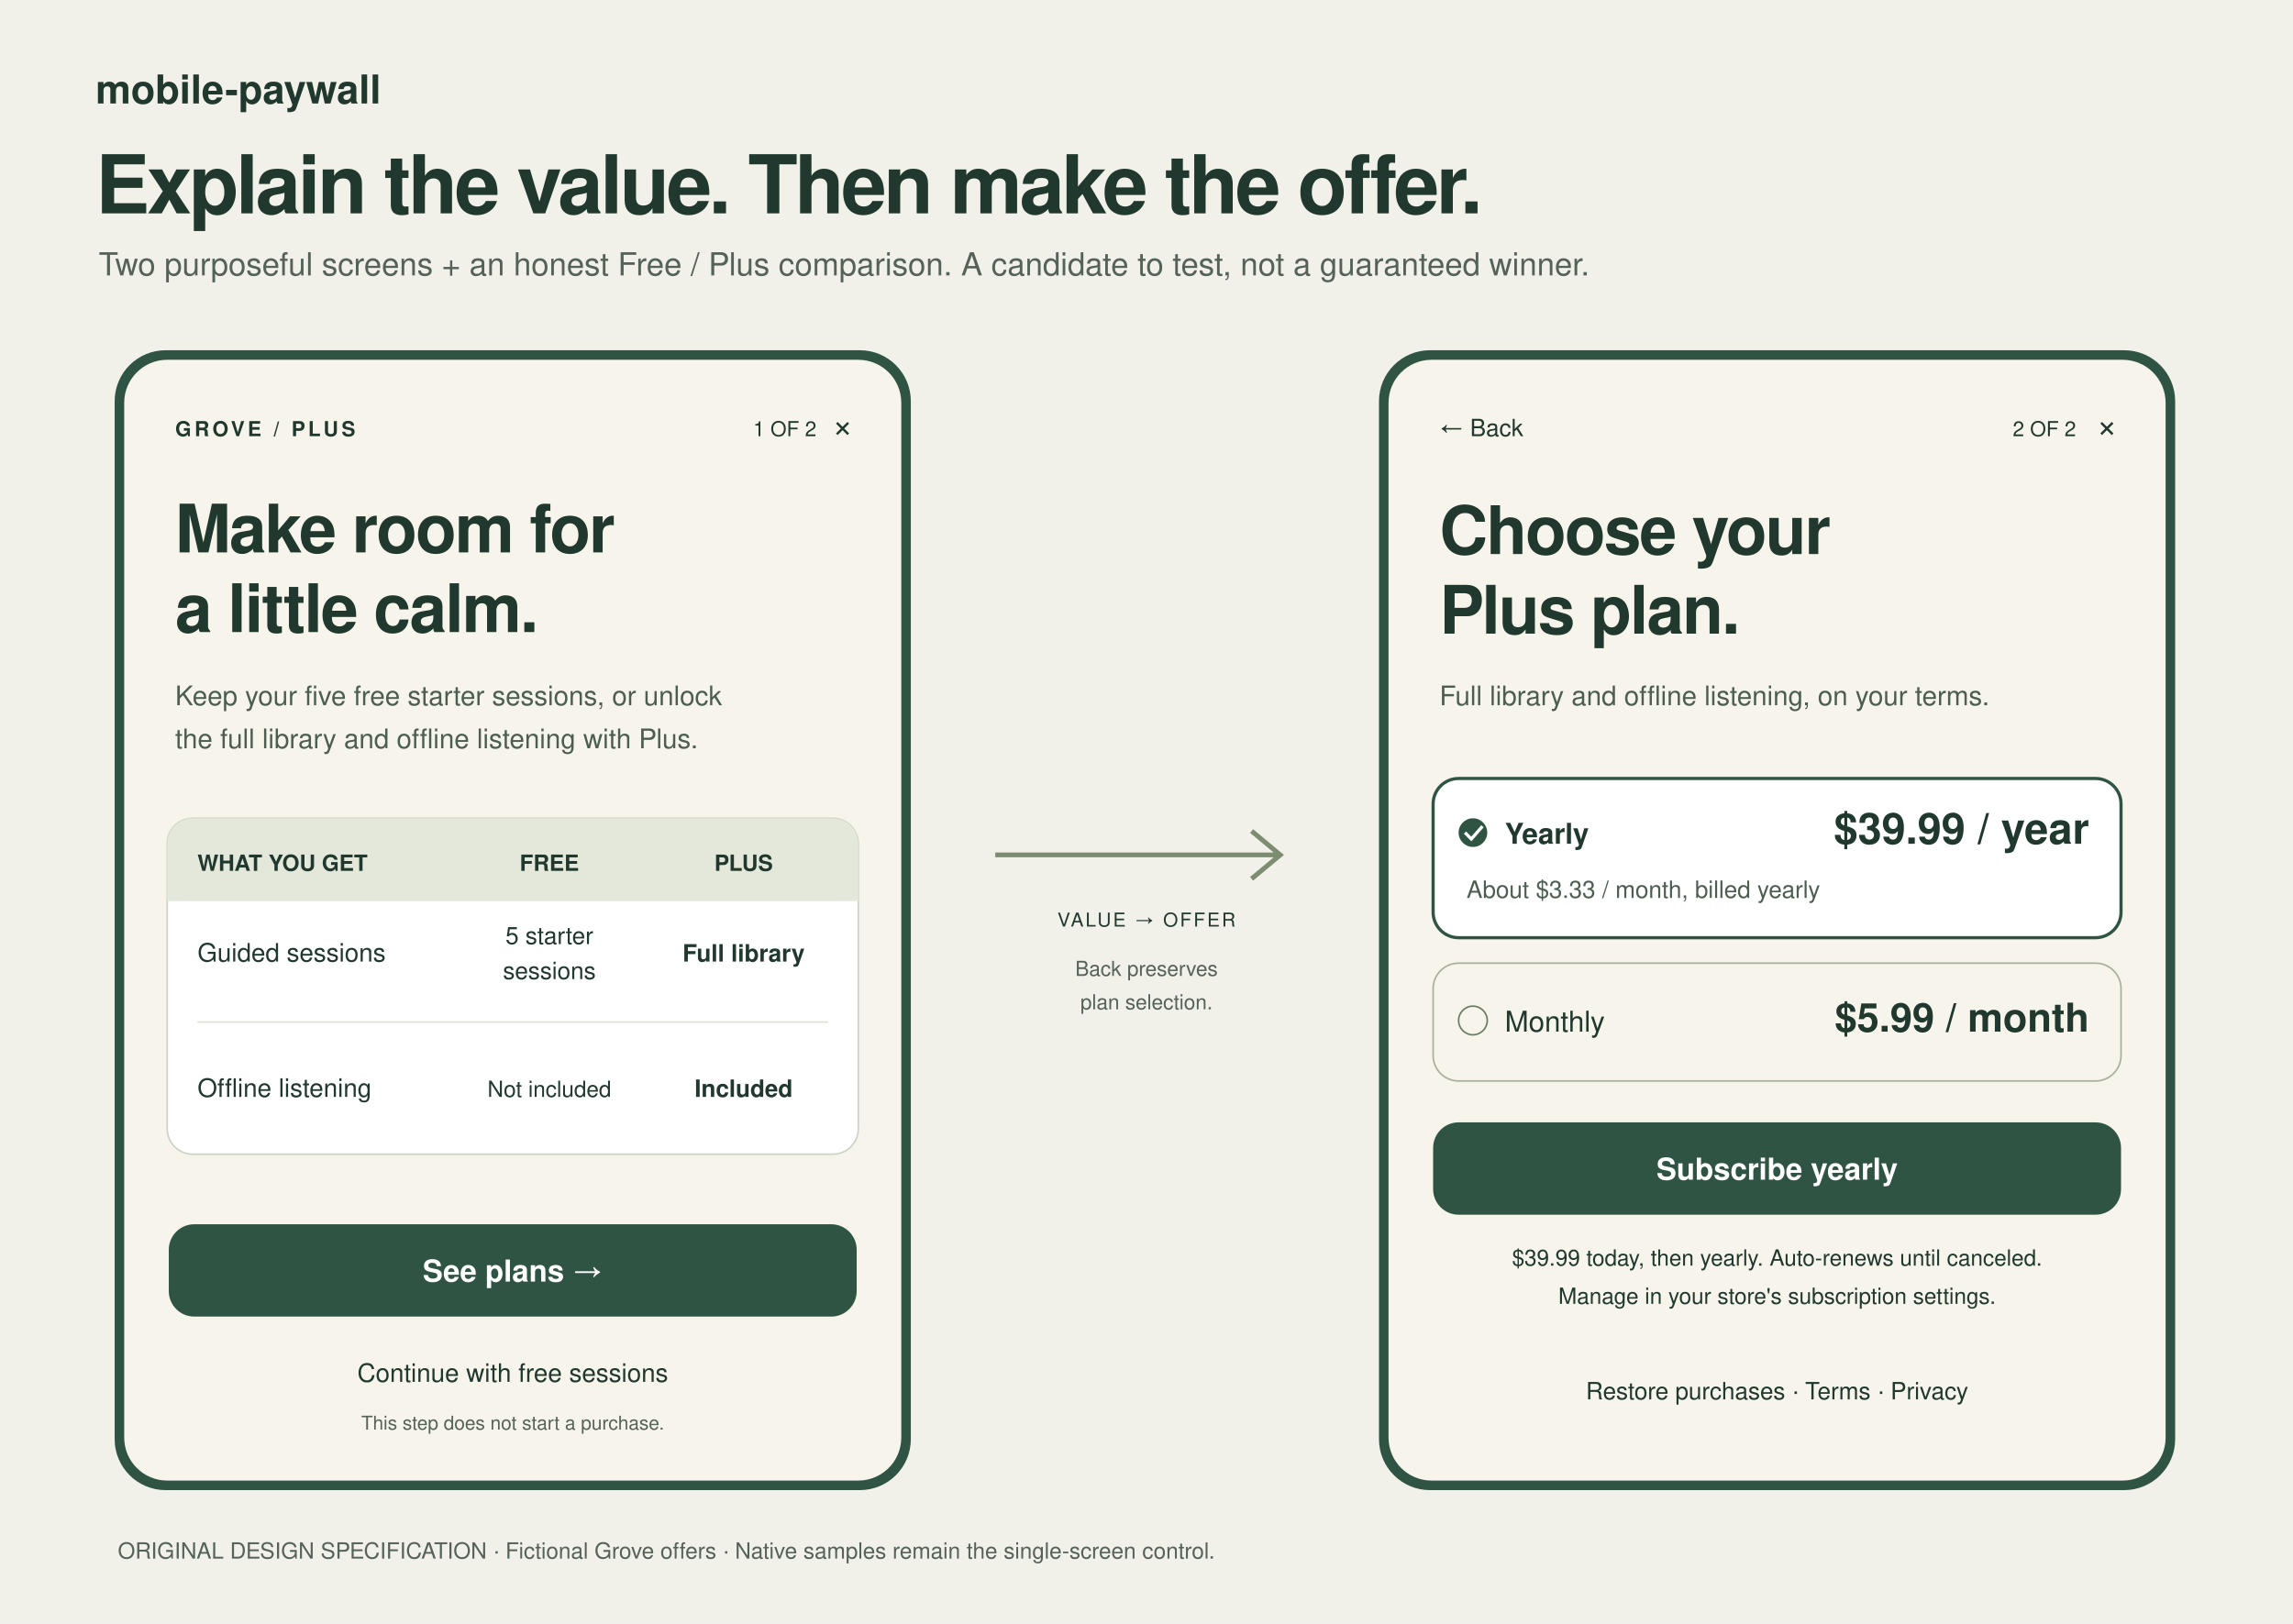
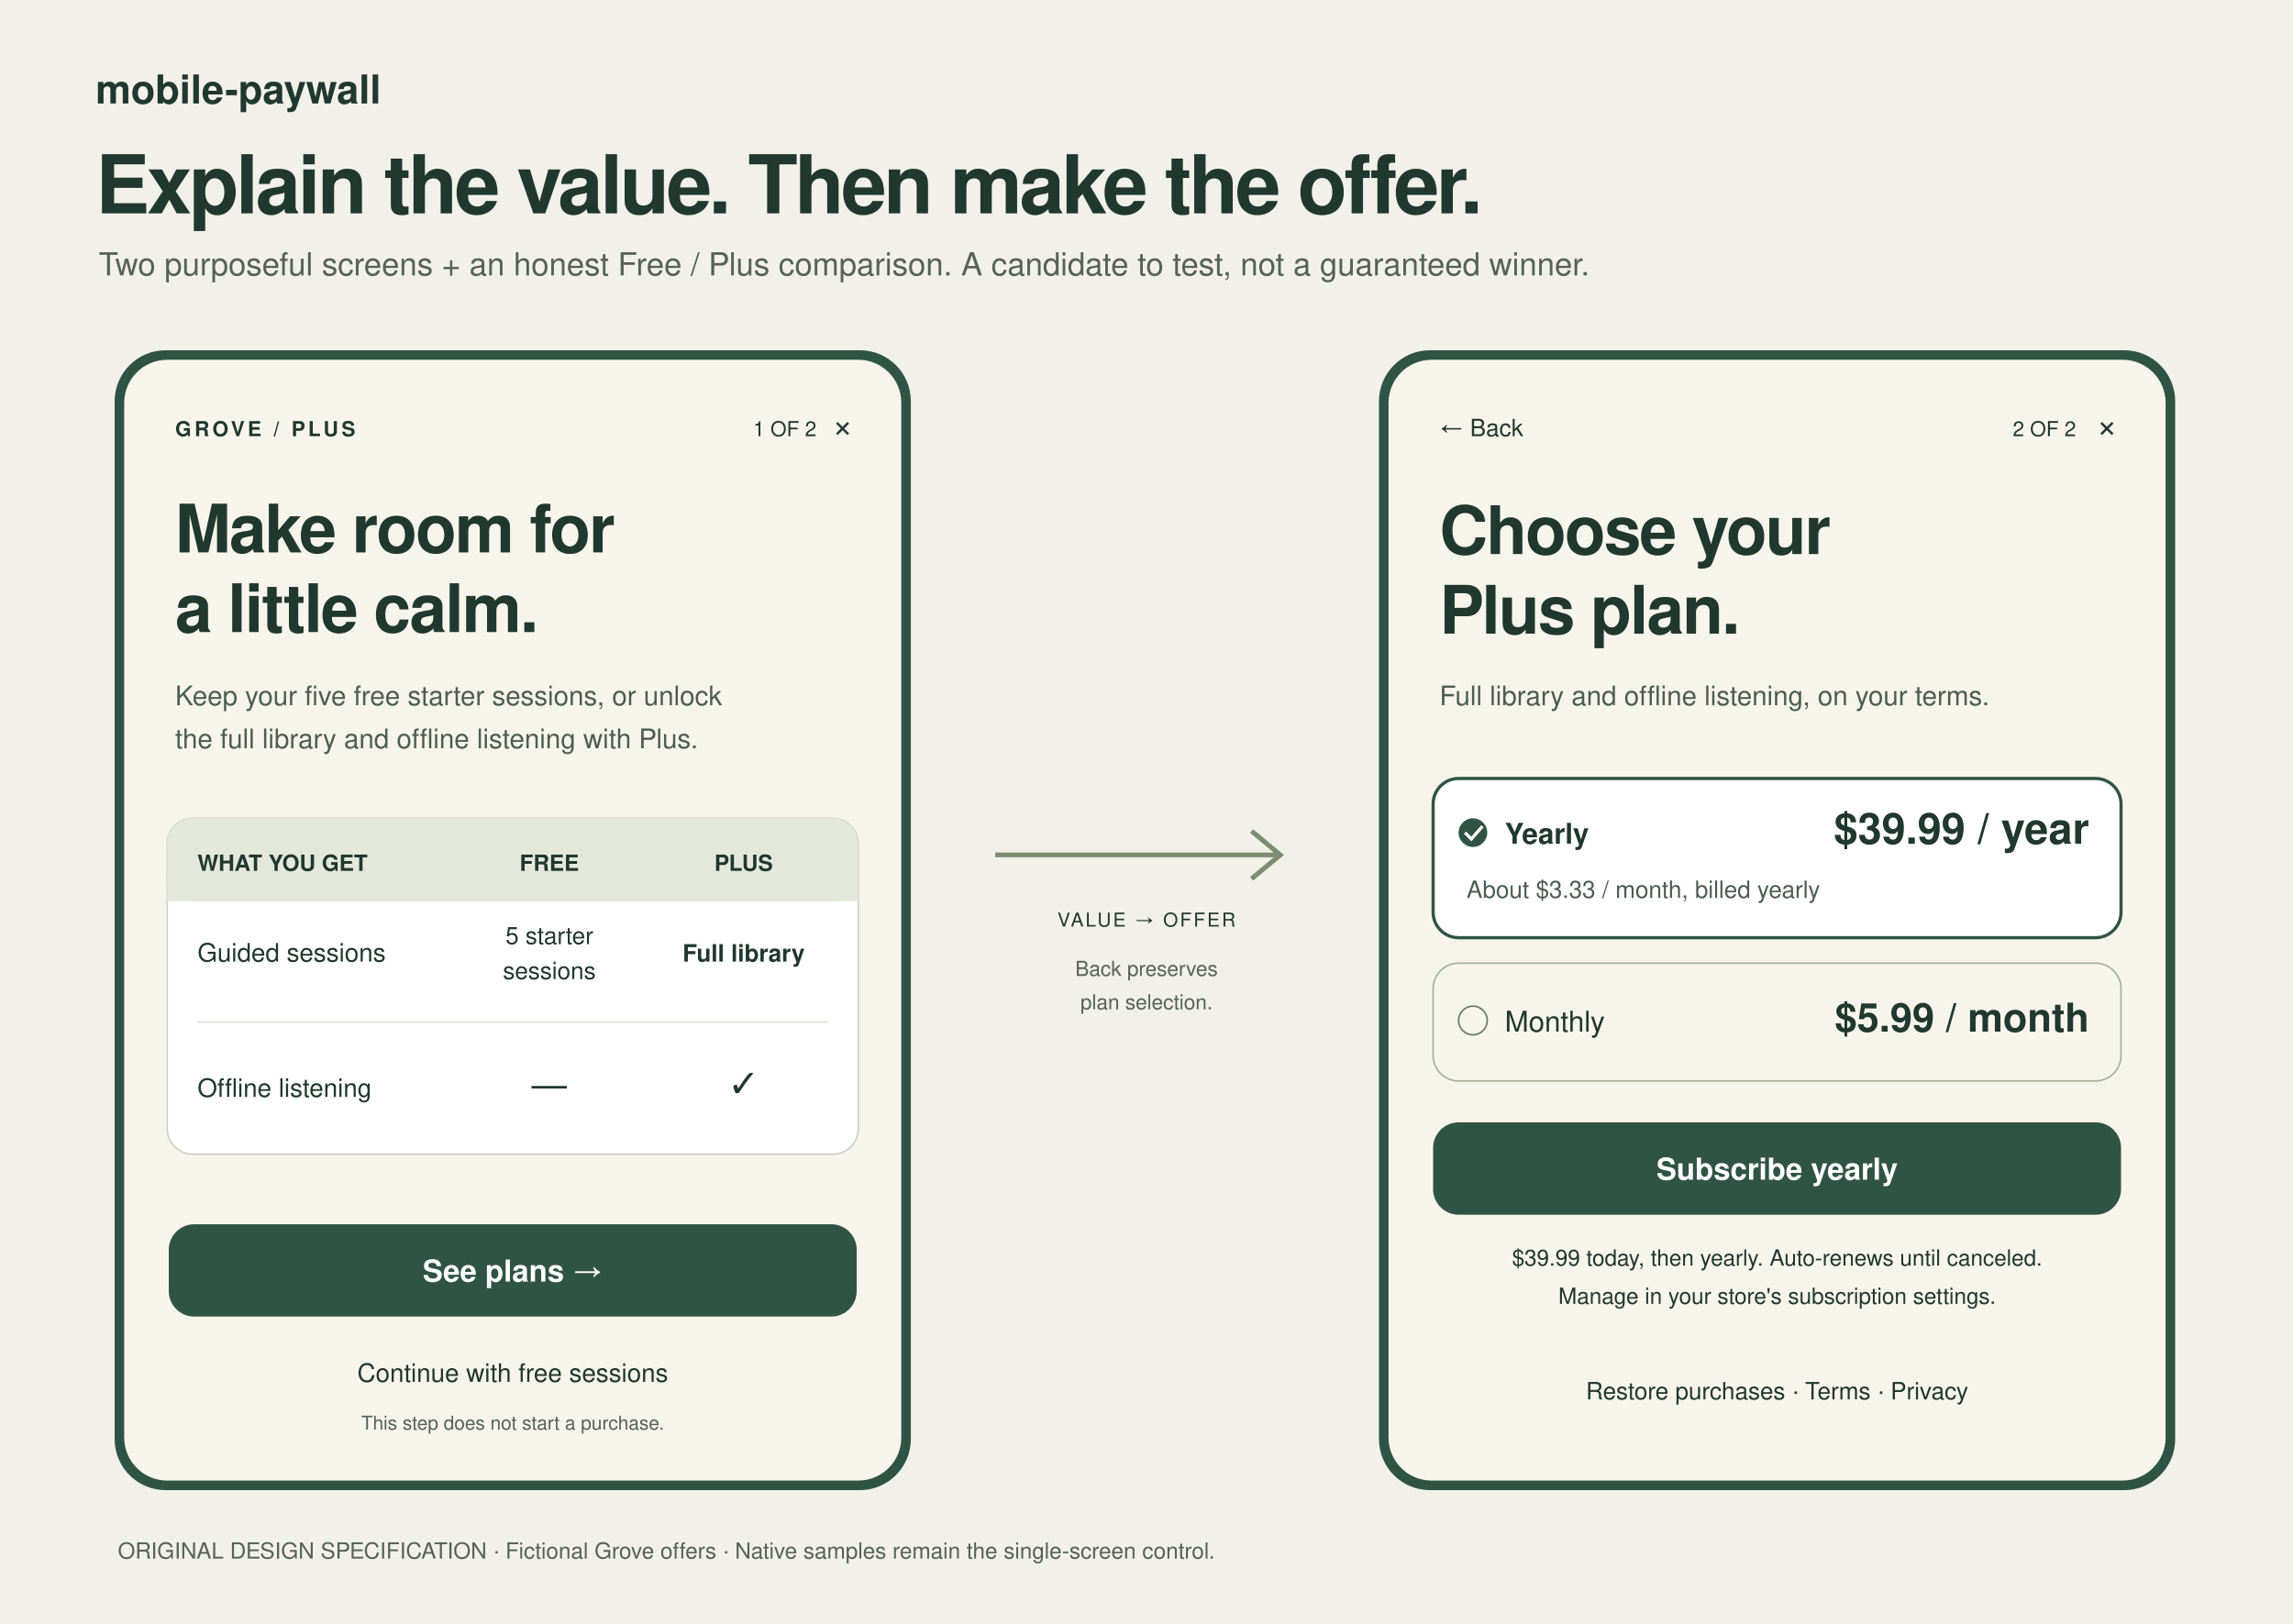
<svg xmlns="http://www.w3.org/2000/svg" width="1440" height="1020" viewBox="0 0 1440 1020" role="img" aria-labelledby="title desc">
  <rect width="1440" height="1020" fill="#F1F0E9" />
  <g font-family="Helvetica, Arial, sans-serif" fill="#20382D">
    <text x="60" y="65" font-size="25" font-weight="700">mobile-paywall</text>
    <text x="60" y="134" font-size="51" font-weight="700" letter-spacing="-1.8">Explain the value. Then make the offer.</text>
    <text x="62" y="173" font-size="20" fill="#546258">Two purposeful screens + an honest Free / Plus comparison. A candidate to test, not a guaranteed winner.</text>
    <rect x="72" y="220" width="500" height="716" rx="32" fill="#305443" />
    <rect x="78" y="226" width="488" height="704" rx="27" fill="#F7F5EB" />
    <text x="110" y="274" font-size="13" font-weight="700" letter-spacing="2">GROVE / PLUS</text>
    <text x="473" y="274" font-size="13">1 OF 2</text>
    <text x="523" y="274" font-size="21">×</text>
    <text x="110" y="347" font-size="42" font-weight="700" letter-spacing="-1">Make room for</text>
    <text x="110" y="397" font-size="42" font-weight="700" letter-spacing="-1">a little calm.</text>
    <text x="110" y="443" font-size="17" fill="#4B5E50">Keep your five free starter sessions, or unlock</text>
    <text x="110" y="470" font-size="17" fill="#4B5E50">the full library and offline listening with Plus.</text>
    <rect x="105" y="514" width="434" height="211" rx="16" fill="#FFFFFF" stroke="#CBD3C5" />
    <rect x="105" y="514" width="434" height="52" rx="16" fill="#E4E8DB" />
    <path d="M105 551h434v15H105z" fill="#E4E8DB" />
    <text x="124" y="547" font-size="14" font-weight="700">WHAT YOU GET</text>
    <text x="345" y="547" text-anchor="middle" font-size="14" font-weight="700">FREE</text>
    <text x="467" y="547" text-anchor="middle" font-size="14" font-weight="700">PLUS</text>
    <text x="124" y="604" font-size="16">Guided sessions</text>
    <text x="345" y="593" text-anchor="middle" font-size="15">5 starter</text>
    <text x="345" y="615" text-anchor="middle" font-size="15">sessions</text>
    <text x="467" y="604" text-anchor="middle" font-size="15" font-weight="700">Full library</text>
    <line x1="124" y1="642" x2="520" y2="642" stroke="#DDE2D7" />
    <text x="124" y="689" font-size="16">Offline listening</text>
-     <text x="345" y="689" text-anchor="middle" font-size="14">Not included</text>
-     <text x="467" y="689" text-anchor="middle" font-size="15" font-weight="700">Included</text>
+     <text x="345" y="689" text-anchor="middle" font-size="22" aria-label="Free: Not included">—</text>
+     <text x="467" y="689" text-anchor="middle" font-size="24" font-weight="700" aria-label="Plus: Included">✓</text>
    <rect x="106" y="769" width="432" height="58" rx="16" fill="#305443" />
    <text x="322" y="805" text-anchor="middle" font-size="19" fill="#FFFFFF" font-weight="700">See plans →</text>
    <text x="322" y="868" text-anchor="middle" font-size="16">Continue with free sessions</text>
    <text x="322" y="898" text-anchor="middle" font-size="12" fill="#546258">This step does not start a purchase.</text>
    <path d="M625 537h179m-18-15l18 15-18 15" fill="none" stroke="#7C8D72" stroke-width="3" />
    <text x="720" y="582" text-anchor="middle" font-size="12" letter-spacing="1.2">VALUE → OFFER</text>
    <text x="720" y="613" text-anchor="middle" font-size="13" fill="#546258">Back preserves</text>
    <text x="720" y="634" text-anchor="middle" font-size="13" fill="#546258">plan selection.</text>
    <rect x="866" y="220" width="500" height="716" rx="32" fill="#305443" />
    <rect x="872" y="226" width="488" height="704" rx="27" fill="#F7F5EB" />
    <text x="904" y="274" font-size="15">← Back</text>
    <text x="1264" y="274" font-size="13">2 OF 2</text>
    <text x="1317" y="274" font-size="21">×</text>
    <text x="904" y="348" font-size="42" font-weight="700" letter-spacing="-1">Choose your</text>
    <text x="904" y="398" font-size="42" font-weight="700" letter-spacing="-1">Plus plan.</text>
    <text x="904" y="443" font-size="17" fill="#4B5E50">Full library and offline listening, on your terms.</text>
    <rect x="900" y="489" width="432" height="100" rx="16" fill="#FFFFFF" stroke="#305443" stroke-width="2" />
    <circle cx="925" cy="523" r="9" fill="#305443" />
    <path d="M920 523l4 4 7-8" stroke="#FFFFFF" stroke-width="2" fill="none" />
    <text x="945" y="530" font-size="18" font-weight="700">Yearly</text>
    <text x="1312" y="530" text-anchor="end" font-size="27" font-weight="700">$39.99 / year</text>
    <text x="921" y="564" font-size="15" fill="#4B5E50">About $3.33 / month, billed yearly</text>
    <rect x="900" y="605" width="432" height="74" rx="16" fill="none" stroke="#A6B09F" />
    <circle cx="925" cy="641" r="9" fill="none" stroke="#687B64" />
    <text x="945" y="648" font-size="18">Monthly</text>
    <text x="1312" y="648" text-anchor="end" font-size="25" font-weight="700">$5.99 / month</text>
    <rect x="900" y="705" width="432" height="58" rx="16" fill="#305443" />
    <text x="1116" y="741" text-anchor="middle" font-size="19" fill="#FFFFFF" font-weight="700">Subscribe yearly</text>
    <text x="1116" y="795" text-anchor="middle" font-size="14">$39.99 today, then yearly. Auto-renews until canceled.</text>
    <text x="1116" y="819" text-anchor="middle" font-size="14">Manage in your store's subscription settings.</text>
    <text x="1116" y="879" text-anchor="middle" font-size="15">Restore purchases · Terms · Privacy</text>
    <text x="74" y="979" font-size="14" fill="#546258">ORIGINAL DESIGN SPECIFICATION · Fictional Grove offers · Native samples remain the single-screen control.</text>
  </g>
</svg>
